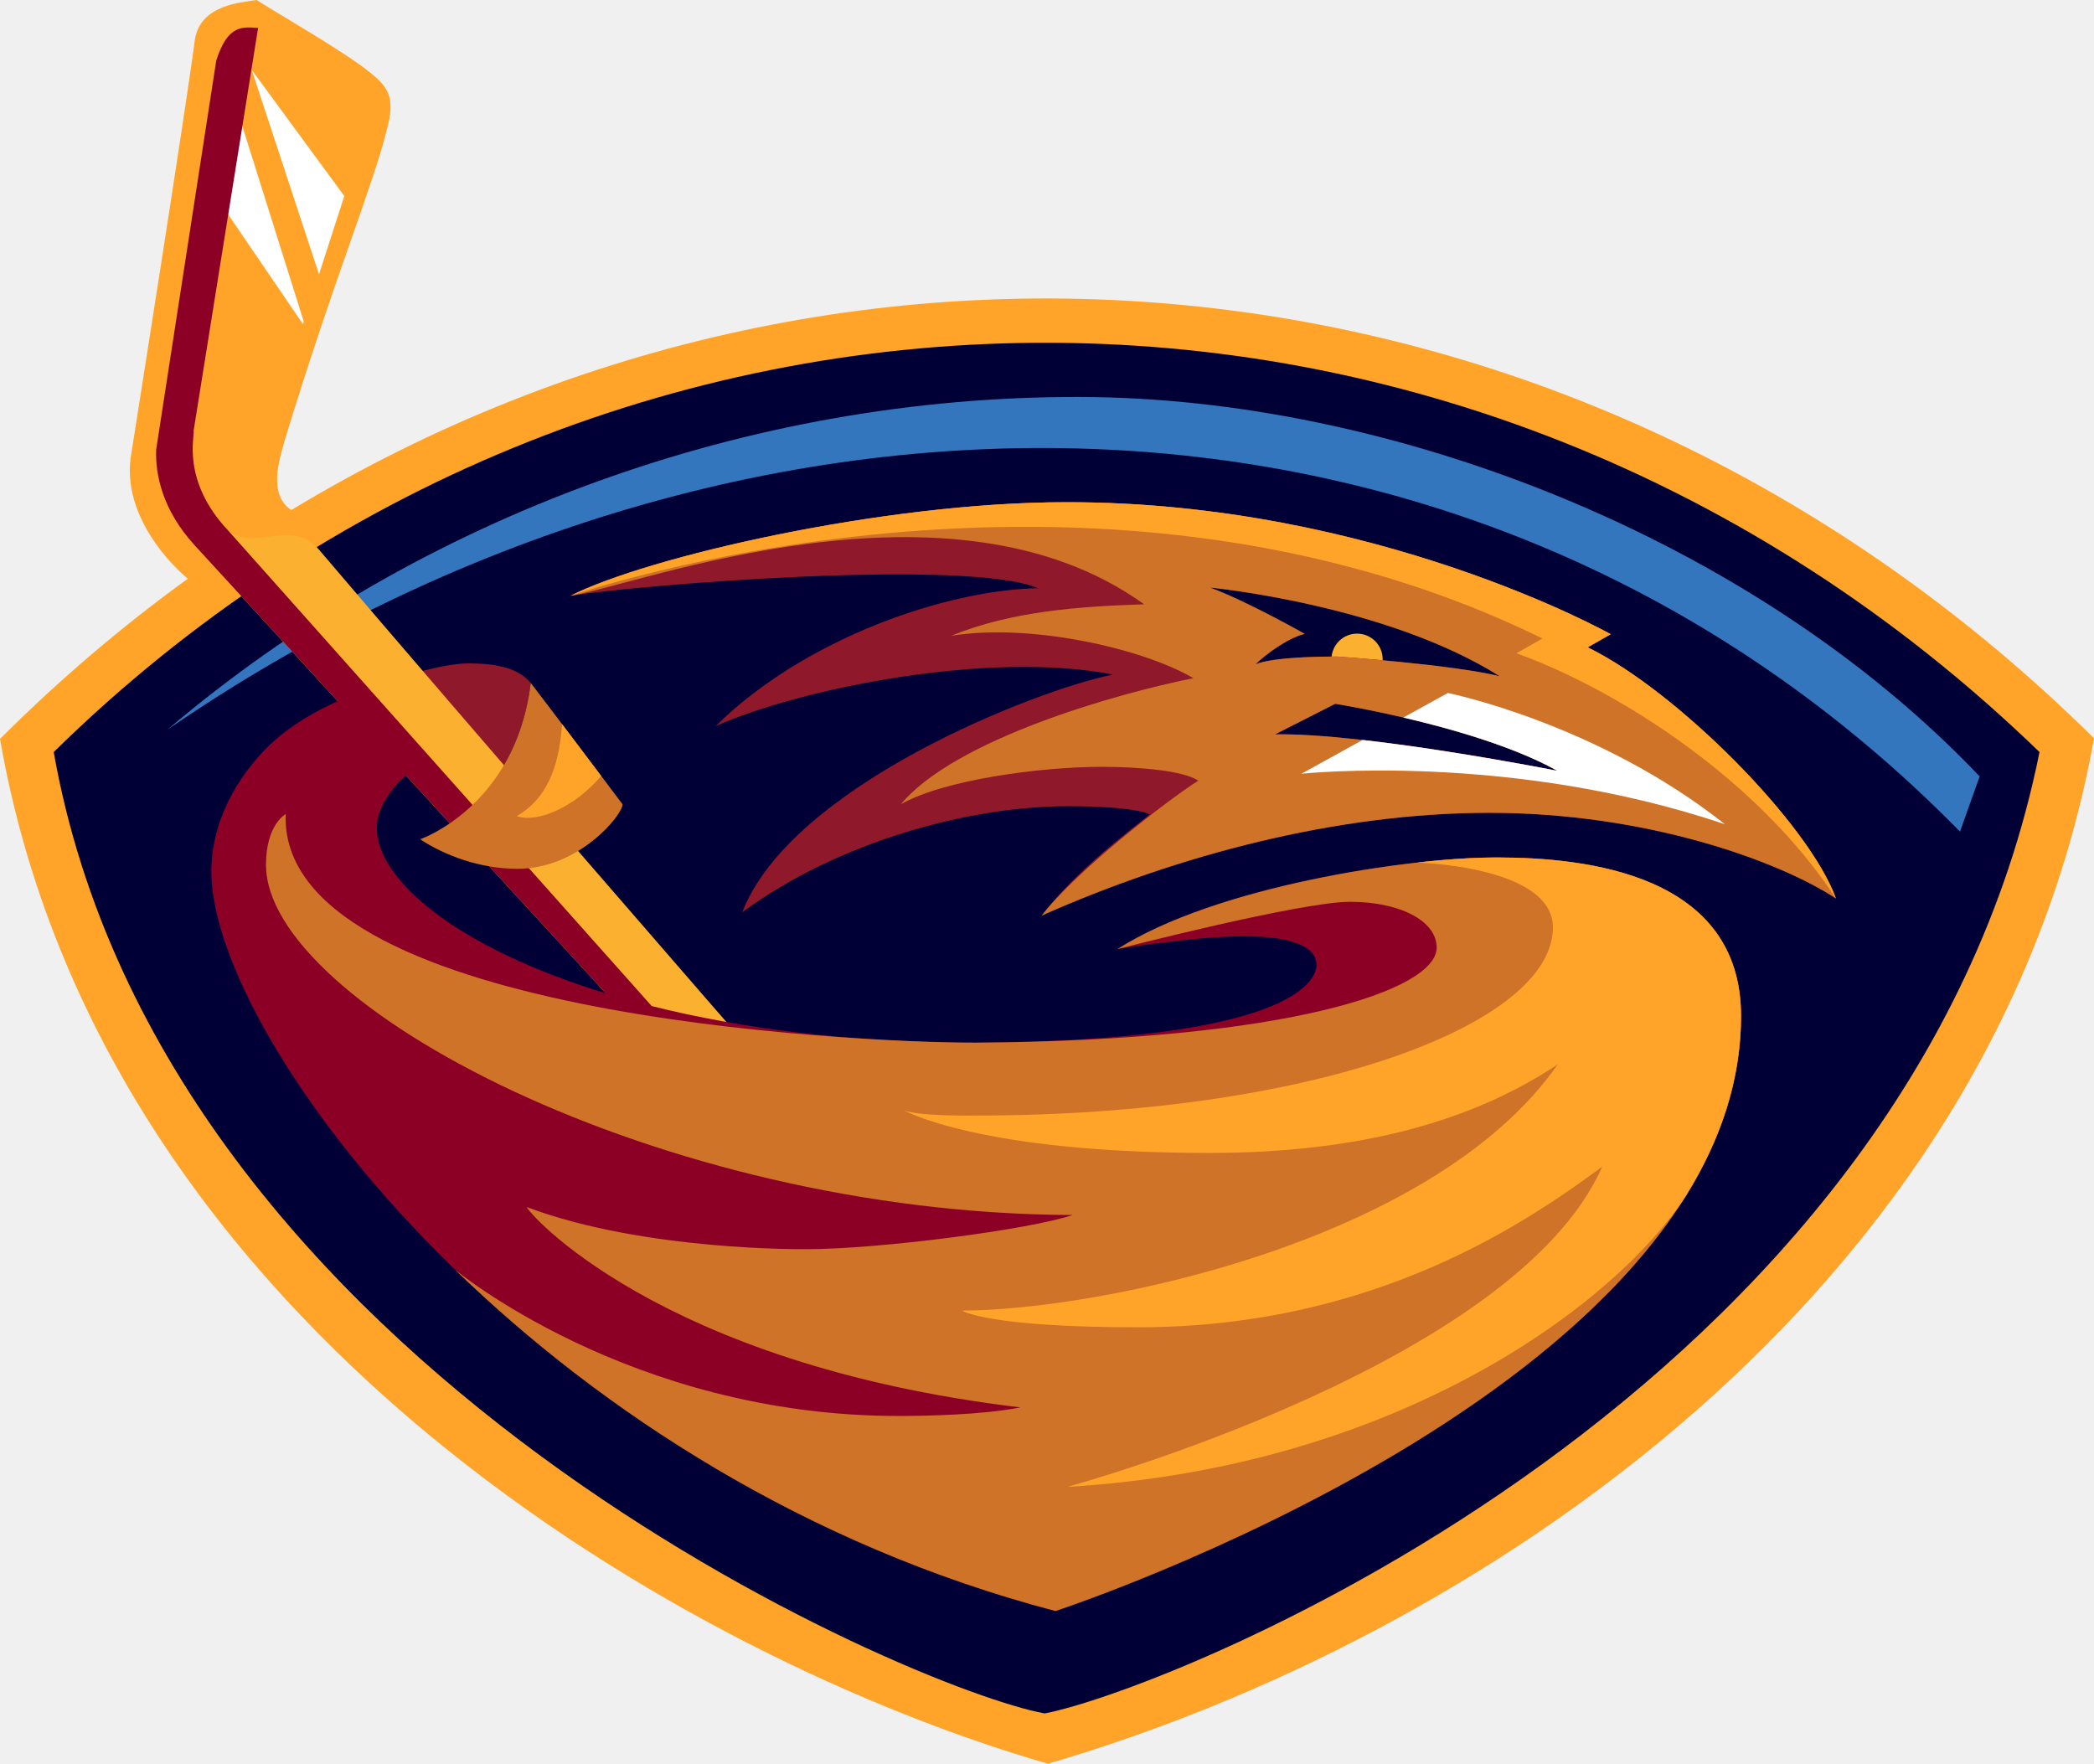
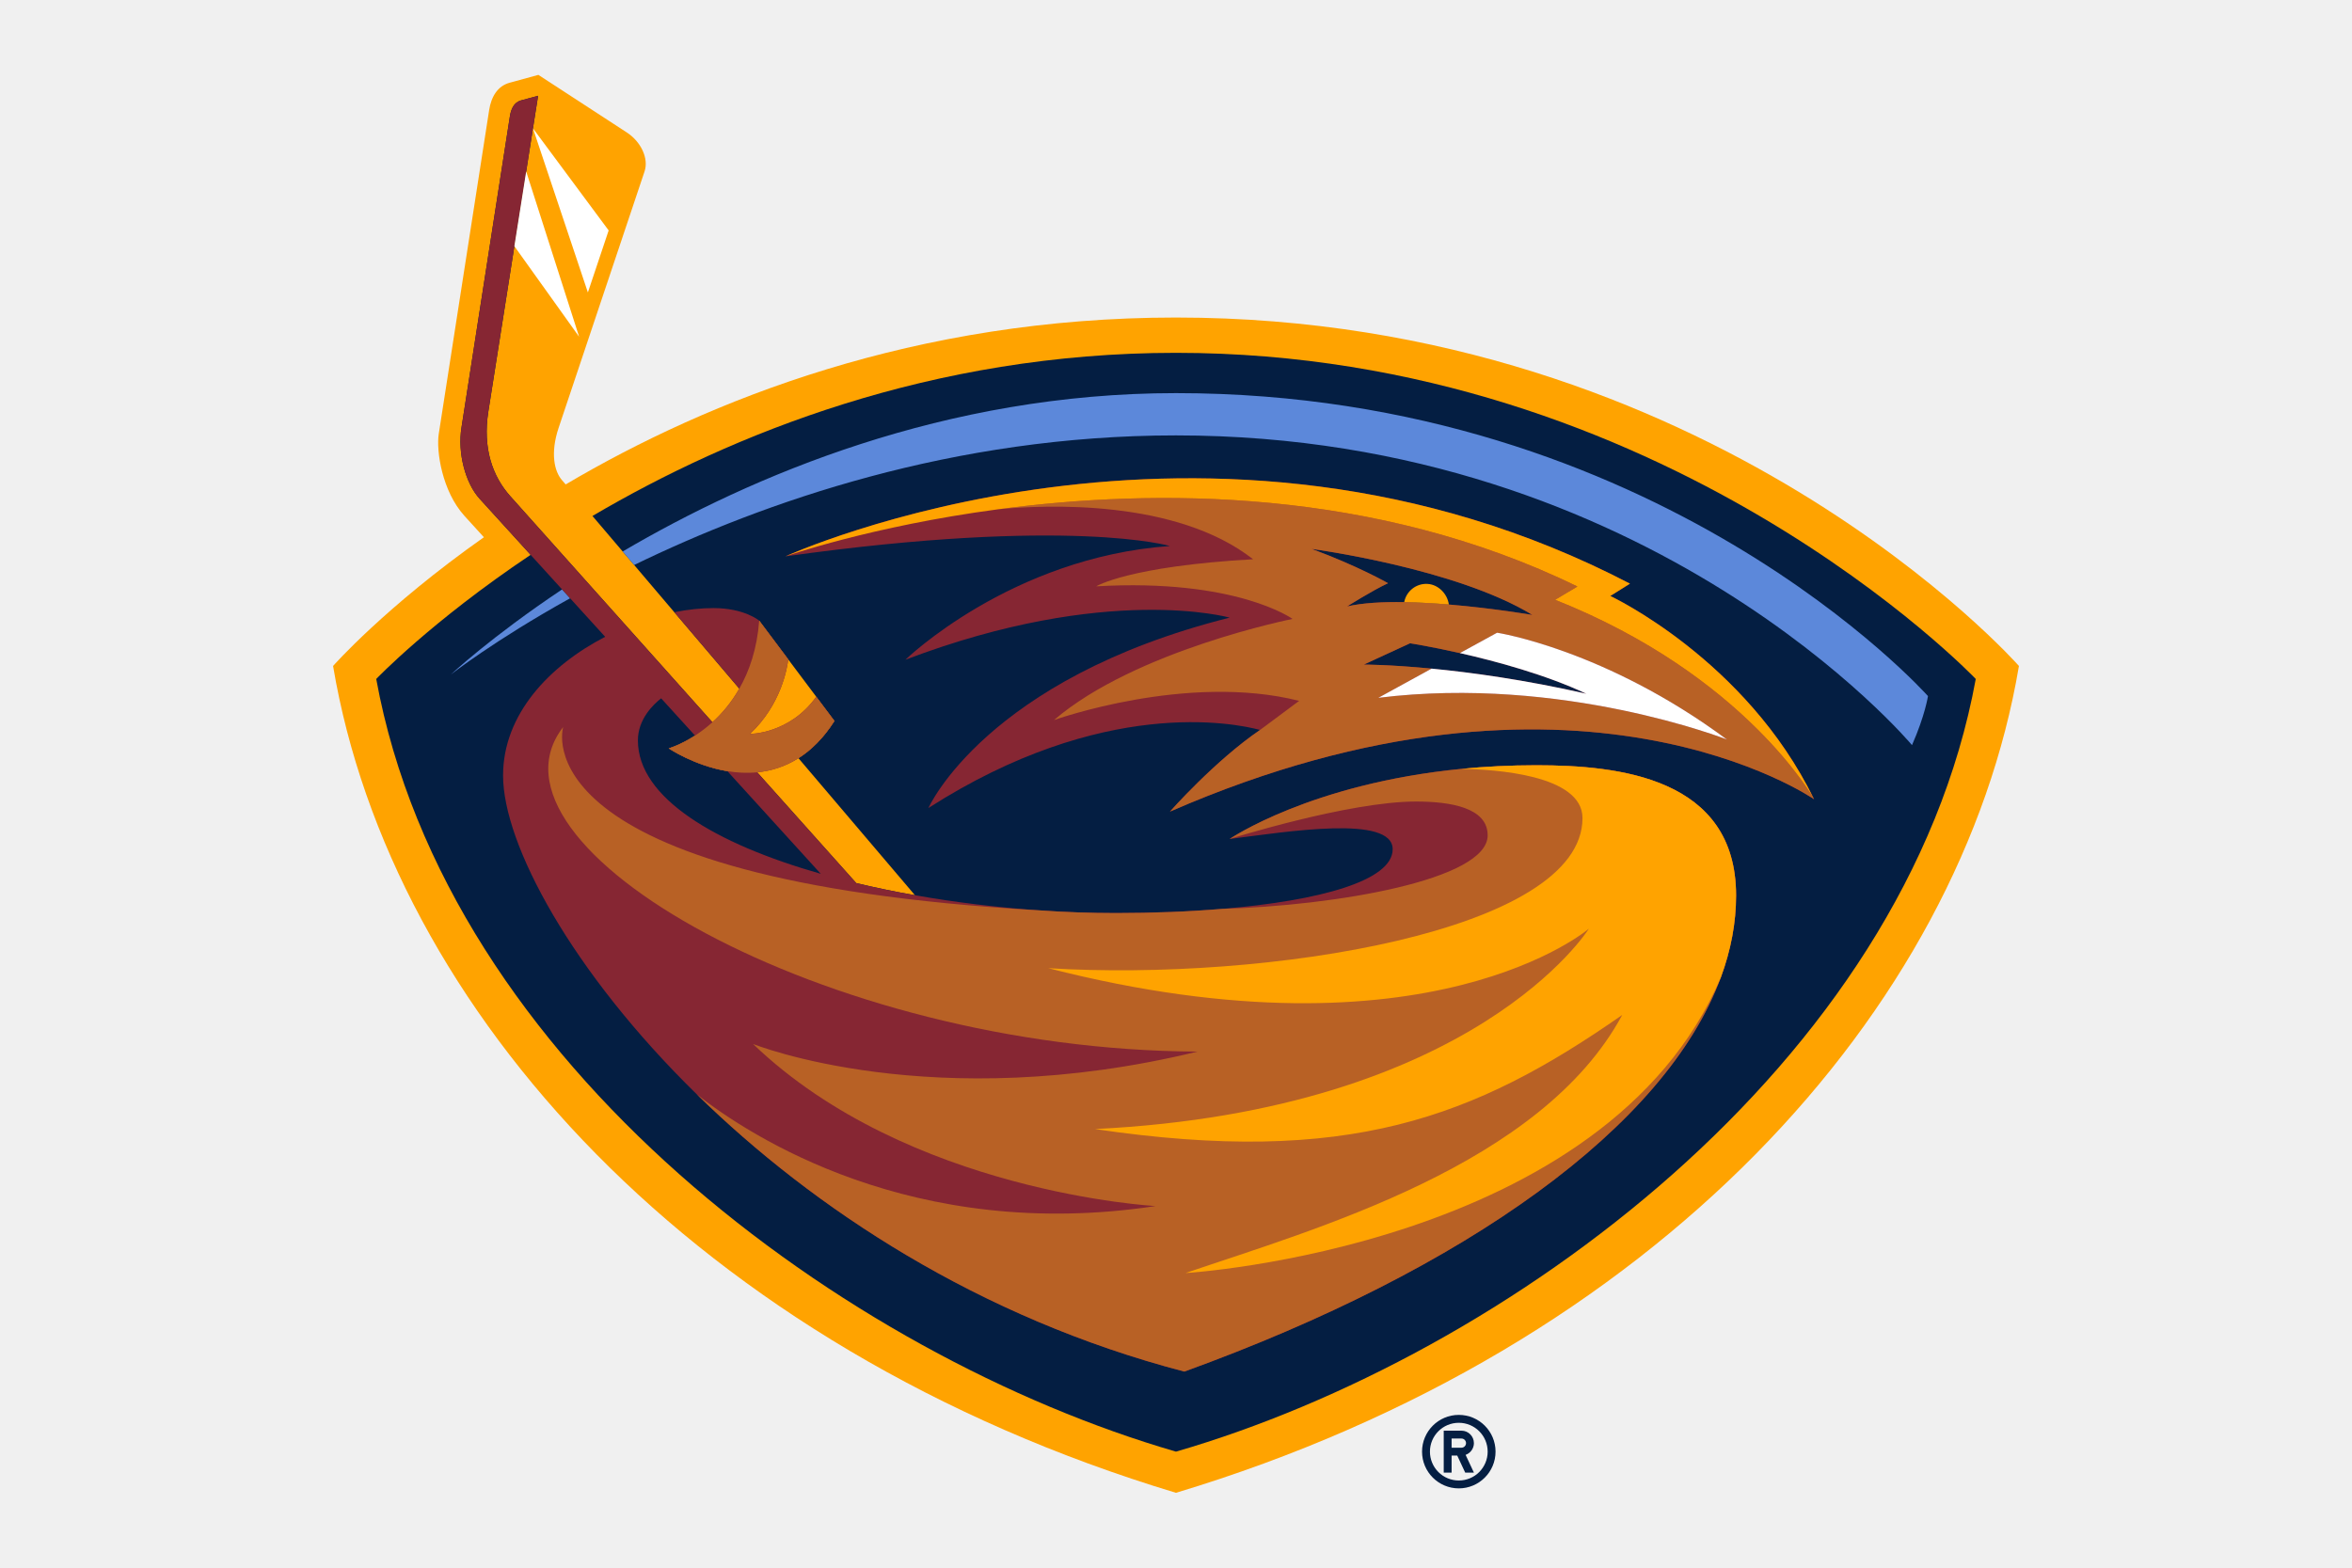
- <svg xmlns="http://www.w3.org/2000/svg" version="1.1" id="Layer_11" x="0px" y="0px" width="221.806px" height="186.821px" viewBox="5.565 2.423 221.806 186.821" enable-background="new 5.565 2.423 221.806 186.821" xml:space="preserve">
-   <g>
-     <path fill="#FFA428" d="M36.416,56.454c-0.017-0.011-0.034-0.023-0.05-0.036c-2.365-1.669-1.287-5.147-0.592-7.512   c4.989-16.444,9.394-27.046,10.747-32.693c1.009-3.547,0.035-4.625-1.6-5.981c-2.678-2.227-9.563-6.14-12.173-7.809   c-1.513,0.262-5.947,0.437-6.539,4.191c-0.973,7.512-6.817,44.379-6.817,44.379c-0.869,7.129,5.982,12.659,5.982,12.659   l0.091,0.067c-6.946,5.026-13.606,10.678-19.9,16.974c10.928,62.732,73.215,97.623,111,108.551   c45.145-13.188,100.233-49.635,110.806-108.621C173.947,27.792,96.461,20.131,36.416,56.454z" />
-     <path fill="#000036" d="M11.255,82.085c57.803-56.829,149.619-58.775,210.343,0c-13.701,68.099-91.815,99.22-105.381,101.833   C102.167,181.344,22.871,147.677,11.255,82.085z" />
-     <path fill="#3376BE" d="M23.289,79.721c26.85-22.816,61.768-35.318,96.512-35.248c32.866,0,71.401,14.866,95.459,40.193   l-2.085,5.843C161.5,37.846,83.039,38.681,23.289,79.721z" />
-     <path fill="#8F182A" d="M61.786,74.769c-1.397-1.688-3.903-2.075-6.604-2.075c-2.817,0-7.513,1.564-7.513,1.564L58.11,84.775l0,0   C59.81,82.335,61.253,79.077,61.786,74.769z" />
-     <path fill="#FCB02F" d="M28.47,8.84c1.238-3.888,2.817-3.547,4.435-3.46l-6.834,42.691c0.165,0.42-1.355,5.216,3.652,10.538   c2.714,2.312,6.712-1.397,9.651,2.06c15.669,18.433,45.309,52.509,45.309,52.509c1.251,4.449-5.339,4.449-7.564,2.505   L26.175,60.174c-3.338-3.65-4.169-7.374-4.068-10.121L28.47,8.84z" />
-     <polygon fill="#FFFFFF" points="42.034,23.187 32.231,9.831 39.354,31.482  " />
-     <polygon fill="#FFFFFF" points="30.297,12.805 30.615,10.772 27.583,21.986 37.652,36.75 37.739,36.482  " />
-     <path fill="#8C0026" d="M164.109,93.249c-9.496,0-29.809,3.095-40.17,9.702c0,0,8.139-1.354,13.355-1.354s7.721,1.146,7.721,3.024   c0,1.879-3.236,8.034-36.102,8.242c-13.395,0-24.912-1.515-34.317-3.874L29.723,58.609c-5.007-5.321-3.487-10.117-3.652-10.538   L32.905,5.38c-1.617-0.087-3.196-0.428-4.435,3.46l-6.364,41.212c-0.101,2.748,0.73,6.471,4.068,10.121L41.341,76.7   c-2.017,0.89-5.21,2.563-7.654,5.072c-3.86,3.964-5.738,8.66-5.738,12.938c0,17.911,34.431,63.958,89.417,78.356   c0,0,72.618-23.787,72.618-63.021C189.984,95.023,173.605,93.249,164.109,93.249z M45.477,90.119c0-2.316,1.763-4.36,3.072-5.566   l21.192,23.093C54.047,102.849,45.477,95.666,45.477,90.119z" />
-     <path fill="#CE7328" d="M66.426,80.877c-2.015-2.667-3.975-5.257-4.5-5.932c-0.089-0.114-0.141-0.179-0.141-0.176l0,0   c-0.532,4.308-1.976,7.565-3.676,10.006l0,0c-3.483,4.996-8.041,6.544-8.041,6.544c2.608,1.721,6.313,3.13,10.33,3.13   c6.469,0,11.111-5.688,11.111-6.835C71.509,87.615,68.929,84.19,66.426,80.877z" />
-     <path fill="#FFA428" d="M65.105,79.13c-0.256,3.374-1.03,7.566-4.811,9.737c2.29,0.789,6.253-1.052,8.949-4.257   C68.399,83.49,65.533,79.695,65.105,79.13z" />
-     <path fill="#CE7328" d="M164.109,93.249c-9.496,0-29.809,3.095-40.17,9.702c0,0,19.406-5.007,24.623-5.007   c5.215,0,9.182,1.981,9.182,4.851c0,4.539-15.965,9.861-48.83,10.069c-13.395,0-73.87-2.974-73.087-24.207   c0,0-2.088,1.097-2.088,5.374c0,14.695,41.579,36.953,85.453,37.09c-4.644,1.567-20.606,3.619-28.153,3.619   c0,0-17.181,0.243-29.649-4.452c-0.235,0.234,13.72,16.625,52.272,21.214c-4.121,0.801-10.033,0.905-12.954,0.905   c-28.589,0-47.208-15.754-46.884-15.44c15.393,14.922,37.089,29.174,63.542,36.1c0,0,72.617-23.787,72.617-63.021   C189.984,95.023,173.605,93.249,164.109,93.249z" />
-     <path fill="#FFA428" d="M164.109,93.249c-4.227,0-8.426,0.541-8.426,0.541s14.373,0.363,14.373,6.867   c0,10.329-25.563,19.929-61.143,19.929c0,0-5.999,0.104-7.629-0.562c0,0,7.943,4.524,32.357,4.524   c16.381,0,28.172-3.546,36.937-9.39c-13.251,18.989-49.04,26.084-63.125,26.084c0,0,2.609,1.774,18.676,1.774   c25.459,0,41.736-11.582,49.146-17.009c-9.287,21.076-56.656,33.91-56.656,33.91c35.268-2.087,58.324-19.614,65.57-30.895   c3.61-5.833,5.795-12.173,5.795-18.979C189.984,95.023,173.605,93.249,164.109,93.249z" />
-     <circle fill="#FCB02F" cx="149.311" cy="72.251" r="2.712" />
-     <path fill="#8F182A" d="M173.743,70.991l2.435-1.391c0,0-24.902-14.017-57.662-13.981c-19.408,0-44.449,5.808-52.519,9.912   c7.373-1.182,42.013-3.964,49.529-0.805c-9.741,0.179-24.766,5.325-34.156,14.61c8.973-3.999,29.006-8.031,42.082-5.459   c-8.068,1.601-34.083,11.755-39.266,25.181c10.33-7.582,24.171-11.234,34.466-11.234c7.373,0,8.695,0.87,8.695,0.87   c-2.539,2.017-7.859,6.052-11.443,10.712c14.4-6.4,31.301-10.886,47.406-10.886c16.762,0,30.744,5.146,36.726,9.077   C197.184,89.702,183.203,75.616,173.743,70.991z M133.747,64.662c0,0,18.571,1.773,30.676,9.389   c-5.114-1.25-17.217-2.085-17.217-2.085c-7.304,0-8.66,0.835-8.66,0.835c1.044-1.044,3.444-2.816,5.22-3.234   C143.764,69.564,137.712,66.123,133.747,64.662z M140.633,80.207l6.364-3.233c0,0,15.128,2.399,23.528,7.095   C170.525,84.067,150.285,80.05,140.633,80.207z" />
-     <path fill="#CE7328" d="M173.743,70.991l2.435-1.391c0,0-24.902-14.017-57.662-13.981c-19.408,0-44.449,5.808-52.519,9.912   c7.373-1.182,40.205-13.912,60.761,0.904c-6.783,0.208-14.086,0.729-20.451,3.339c8.242-1.356,20.136,1.252,25.667,4.485   c-8.067,1.602-25.25,6.47-30.989,13.355c4.591-2.607,14.816-3.964,21.286-3.964c4.067,0,8.66,0.417,10.224,1.46   c-3.443,2.19-13.007,9.634-16.589,14.294c14.399-6.4,31.301-10.886,47.405-10.886c16.762,0,30.744,5.146,36.727,9.077   C197.184,89.702,183.203,75.616,173.743,70.991z M133.747,64.662c0,0,18.571,1.773,30.676,9.389   c-5.114-1.25-17.217-2.085-17.217-2.085c-7.304,0-8.66,0.835-8.66,0.835c1.044-1.044,3.444-2.816,5.22-3.234   C143.764,69.564,137.712,66.123,133.747,64.662z M140.633,80.207l6.364-3.233c0,0,15.128,2.399,23.528,7.095   C170.525,84.067,150.285,80.05,140.633,80.207z" />
-     <path fill="#FFA428" d="M173.743,70.991l2.435-1.391c0,0-24.902-14.017-57.662-13.981c-19.408,0-44.449,5.808-52.519,9.912   c0,0,54.674-19.129,102.946,4.521l-2.748,1.565c11.06,3.999,25.771,13.598,33.841,25.979   C197.184,89.702,183.203,75.616,173.743,70.991z" />
-     <path fill="#FFFFFF" d="M158.926,75.825l-4.714,2.6c5.054,1.178,11.697,3.063,16.313,5.644c0,0-10.981-2.18-20.625-3.266   l-6.485,3.578c0,0,22.049-2.364,44.864,5.356C174.786,79.025,158.926,75.825,158.926,75.825z" />
+ <svg xmlns="http://www.w3.org/2000/svg" viewBox="0 0 960 640" xml:space="preserve">
+   <path fill="#041E42" d="M595.431 577.623c-8.282 0-15.005 6.714-15.005 15.001 0 8.278 6.723 15.001 15.005 15.001s14.995-6.723 14.995-15c0-8.288-6.713-15.002-14.995-15.002zm0 26.784a11.772 11.772 0 0 1-11.782-11.783c0-6.51 5.264-11.774 11.782-11.774 6.51 0 11.78 5.264 11.78 11.774 0 6.512-5.27 11.783-11.78 11.783zm6.164-15.26a5.085 5.085 0 0 0-5.09-5.082h-7.228v17.123h3.213v-6.954h2.306l3.246 6.954h3.553l-3.389-7.251a5.096 5.096 0 0 0 3.39-4.79zm-5.09 1.872h-4.015v-3.747h4.015c1.032 0 1.877.839 1.877 1.875a1.878 1.878 0 0 1-1.877 1.872z" />
+   <path fill="#FFA300" d="M479.989 129.631c-106.373 0-190.614 33.603-249.112 68.138l-1.597-1.87c-2.937-3.449-4.773-10.787-1.254-21.288L263.09 69.96c1.76-5.275-1.454-12.174-7.388-15.973l-35.959-23.421-11.712 3.207c-4.973 1.343-7.531 5.774-8.38 11.173L179.079 177.17c-1.065 6.932 1.354 23.331 10.451 33.39l7.977 8.765c-40.3 28.398-61.559 52.554-61.559 52.554 23.625 140.461 148.259 278.528 344.041 337.555 195.8-59.027 320.42-197.094 344.065-337.555 0 0-125.16-142.247-344.064-142.247z" />
+   <path fill="#041E42" d="M479.989 144.041c-99.93 0-181.543 33.304-238.172 66.602l12.335 14.496 4.687 5.512 16.386 19.283 26.531 31.198c4.082-7.151 7.242-16.206 8.123-27.752l11.852 15.814 11.44 15.245 7.42 9.892c-4.473 7.036-9.493 11.896-14.688 15.202l47.554 55.937a413.045 413.045 0 0 1-23.967-4.96l-40.422-45.218c-4.205.412-8.323.17-12.172-.466-13.558-2.259-23.94-9.3-23.94-9.3s4.69-1.341 10.728-5.227a55.39 55.39 0 0 0 7.098-5.452l-82.521-92.31c-7.215-8.087-11.3-19.54-8.938-34.529l10.627-67.496 4.817-30.51 2.764-17.603 2.103-13.293L212.618 41c-2.903.818-4.045 3.612-4.484 6.38l-19.759 127.089c-1.713 10.475 1.62 22.822 7.379 29.143l20.823 22.895c-40.636 27.217-63.016 50.678-63.016 50.678 28.77 157.416 192.18 276.498 326.428 315.44 134.26-38.942 297.667-158.024 326.444-315.44 0 0-126.6-133.143-326.444-133.143z" />
+   <g fill="none">
+     <path d="M627.159 312.41c-10.9 0-21.113.54-30.646 1.474 13.272.187 49.404 2.359 49.404 20.085 0 46.483-129.411 66.748-218.05 61.29 155.573 39.817 220.654-16.127 220.654-16.127s-46.207 74.166-201.6 81.8c103.128 15.275 154.914-4.5 215.218-46.583-33.077 61.365-125.322 87.308-178.265 105.367 0 0 171.652-10.209 218.512-120.696 4.088-11.087 6.217-22.267 6.217-33.437 0-48.13-47.94-53.172-81.444-53.172z" />
+     <path d="M627.159 312.41c-10.9 0-21.113.54-30.646 1.474 13.272.187 49.404 2.359 49.404 20.085 0 46.483-129.411 66.748-218.05 61.29 155.573 39.817 220.654-16.127 220.654-16.127s-46.207 74.166-201.6 81.8c103.128 15.275 154.914-4.5 215.218-46.583-33.077 61.365-125.322 87.308-178.265 105.367 0 0 171.652-10.209 218.512-120.696 4.088-11.087 6.217-22.267 6.217-33.437 0-48.13-47.94-53.172-81.444-53.172z" />
+   </g>
+   <g fill="#5C88DA">
+     <path d="M184.034 275.365s17.574-13.858 48.662-31.126l-3.273-3.609c-29.086 19.43-45.389 34.735-45.389 34.735zM479.989 160.49c-94.238 0-173.213 33.737-225.837 64.65l4.687 5.51c52.816-25.679 130.212-52.902 221.15-52.902 194.748 0 300.421 126.443 300.421 126.443 5.349-12.135 6.52-20.015 6.52-20.015S677.102 160.49 479.989 160.49z" />
+   </g>
+   <g fill="#862633">
+     <path d="m657.266 243.305 8.03-5.03c-172.388-89.8-344.69-11.147-344.69-11.147C436.7 210.872 477.515 222.9 477.515 222.9c-65.002 4.634-107.959 46.434-107.959 46.434 82.425-31.342 132.341-17.188 132.341-17.188-99.642 25.095-122.95 77.719-122.95 77.719 71.141-45.576 124.796-34.698 135.364-31.871-18.441 12.55-36.796 33.347-36.796 33.347 166.11-72.465 262.933-5.049 262.933-5.049-27.866-57.141-83.18-82.987-83.18-82.987zm-121.89-19.214s58.712 7.8 90.1 26.954c0 0-15.917-2.73-34.113-4.251-5.984-.5-12.214-.865-18.218-.972-8.785-.14-17.062.3-23.319 1.76 0 0 10.12-6.417 16.722-9.496 0 0-12.188-6.99-31.172-13.995zm21.276 47.225 18.878-8.702s8.379 1.294 20.344 3.999c14.776 3.346 35 8.808 51.616 16.602-25.49-5.781-47.288-8.729-63.169-10.256-17.373-1.673-27.669-1.643-27.669-1.643z" />
+     <path d="M627.159 312.41c-10.9 0-21.113.54-30.646 1.474-61.682 6.061-94.637 28.634-94.637 28.634 23.674-3.047 66.562-9.92 66.562 4.175 0 12.936-30.001 21.026-69.373 24.33-13.691 1.143-28.51 1.725-43.602 1.725a450.66 450.66 0 0 1-31.435-1.117c-16.961-1.168-34.092-3.243-50.571-6.16a413.045 413.045 0 0 1-23.967-4.96l-40.422-45.22c5.571-.538 11.312-2.252 16.834-5.758 5.196-3.306 10.216-8.166 14.69-15.201l-7.421-9.893c-10.911 15.278-27.057 15.172-27.057 15.172 12.723-11.942 15.201-26.861 15.617-30.417l-11.852-15.814s-6.004-5.132-18.698-5.132c-5.036 0-10.425.572-15.957 1.686l26.532 31.199c-3.27 5.748-7.125 10.248-10.974 13.714l-82.522-92.31c-7.214-8.087-11.3-19.54-8.938-34.529l10.628-67.496 4.817-30.51 2.764-17.603 2.103-13.293L212.618 41c-2.904.818-4.045 3.612-4.484 6.38l-19.759 127.089c-1.713 10.475 1.62 22.822 7.378 29.143l20.823 22.895 12.847 14.124 3.273 3.61 14.31 15.73c-22.666 11.729-41.673 31.58-41.673 56.619 0 28.018 27.965 80.18 79.146 130.24 47.54 46.515 115.103 91.226 198.926 113.11 115.064-41.71 196.59-100.071 218.98-160.918 4.089-11.087 6.218-22.267 6.218-33.437 0-48.13-47.94-53.173-81.444-53.173zm-366.794-10.142c0-8.698 6.35-14.729 9.49-17.177l13.828 15.208c-6.037 3.885-10.727 5.226-10.727 5.226s10.381 7.042 23.94 9.3l38.11 41.904c-42.933-12.225-74.64-30.943-74.64-54.46z" />
+   </g>
+   <g fill="#B86125">
+     <path d="M309.068 315.291c5.571-.538 11.312-2.252 16.834-5.758 5.196-3.306 10.216-8.166 14.69-15.202l-7.421-9.892c-10.911 15.278-27.057 15.172-27.057 15.172 12.723-11.942 15.201-26.861 15.617-30.417l-11.852-15.814c-.881 11.546-4.041 20.6-8.123 27.752-3.27 5.748-7.125 10.249-10.974 13.715a55.397 55.397 0 0 1-7.098 5.452c-6.038 3.885-10.728 5.226-10.728 5.226s10.382 7.042 23.94 9.3c3.849.636 7.967.879 12.172.466z" />
+     <path d="M627.159 312.41c-10.9 0-21.113.54-30.646 1.474-61.682 6.061-94.637 28.634-94.637 28.634s48.44-15.298 76.069-15.298c14.037 0 29.266 2.465 29.266 13.808 0 18.299-62.896 28.753-108.146 29.994-13.691 1.144-28.51 1.726-43.602 1.726a450.66 450.66 0 0 1-31.435-1.117c-213.725-12.245-194.15-74.824-194.15-74.824-37.797 48.555 106.749 131.882 258.919 132.494-108.352 26.345-181.436-3.11-181.436-3.11 63.331 60.79 164.308 66.175 164.308 66.175-99.15 15.029-165.898-28.823-187.19-45.538 47.54 46.516 115.103 91.227 198.926 113.111 115.064-41.71 196.59-100.072 218.98-160.919 4.089-11.087 6.218-22.267 6.218-33.437 0-48.13-47.94-53.172-81.444-53.172z" />
+     <path d="M511.46 228.309c-50.808 2.86-64.027 11.06-64.027 11.06 57.25-3.316 80.133 13.306 80.133 13.306s-64.096 12.753-97.377 41.294c0 0 54.23-19.433 100.078-7.847l-15.957 11.872c-18.441 12.55-36.796 33.347-36.796 33.347 166.11-72.466 262.933-5.05 262.933-5.05s-27.866-50.478-105.687-81.426l9.094-5.426c-82.86-40.423-172.567-40.037-236.411-31.531 19.267-1.833 72.516-4.261 104.017 20.4zm193.404 73.597s-67.047-26.359-142.297-17.021l21.754-11.926c-17.373-1.673-27.669-1.643-27.669-1.643l18.878-8.702s8.379 1.294 20.344 3.999l15.188-8.316s44.052 6.74 93.802 43.609zm-79.388-50.861s-15.917-2.73-34.113-4.251c-5.984-.5-12.214-.865-18.218-.972-8.785-.14-17.062.3-23.318 1.76 0 0 10.118-6.416 16.721-9.496 0 0-12.188-6.99-31.171-13.995 0 0 58.71 7.8 90.099 26.954z" />
+   </g>
+   <g fill="#FFA300">
+     <path d="M627.159 312.41c-10.9 0-21.113.54-30.646 1.474 13.272.187 49.404 2.359 49.404 20.085 0 46.483-129.411 66.748-218.05 61.29 155.573 39.817 220.654-16.127 220.654-16.127s-46.207 74.166-201.6 81.8c103.128 15.275 154.914-4.501 215.218-46.583-33.077 61.365-125.322 87.308-178.265 105.367 0 0 171.652-10.209 218.512-120.696 4.088-11.087 6.217-22.267 6.217-33.437 0-48.13-47.94-53.172-81.444-53.172zM657.266 243.305l8.03-5.03c-172.388-89.8-344.69-11.147-344.69-11.147s34.848-12.29 86.837-19.22c63.844-8.505 153.55-8.891 236.411 31.531l-9.094 5.426c77.821 30.948 105.687 81.427 105.687 81.427-27.866-57.141-83.18-82.987-83.18-82.987z" />
+     <path d="M582.741 238.382c-4.677-.31-8.748 2.953-9.596 7.44 6.004.107 12.234.473 18.218.972-.548-4.271-4.18-8.116-8.622-8.412z" />
+   </g>
+   <g fill="#FFF">
+     <path d="m239.951 119.39 8.48-25.322-30.9-41.67zM209.95 100.512l26.419 36.95-21.602-67.46zM611.062 258.296l-15.188 8.317c14.776 3.346 35 8.808 51.616 16.602-25.49-5.781-47.288-8.729-63.169-10.256l-21.754 11.926c75.25-9.338 142.297 17.02 142.297 17.02-49.75-36.869-93.802-43.608-93.802-43.608z" />
  </g>
</svg>
